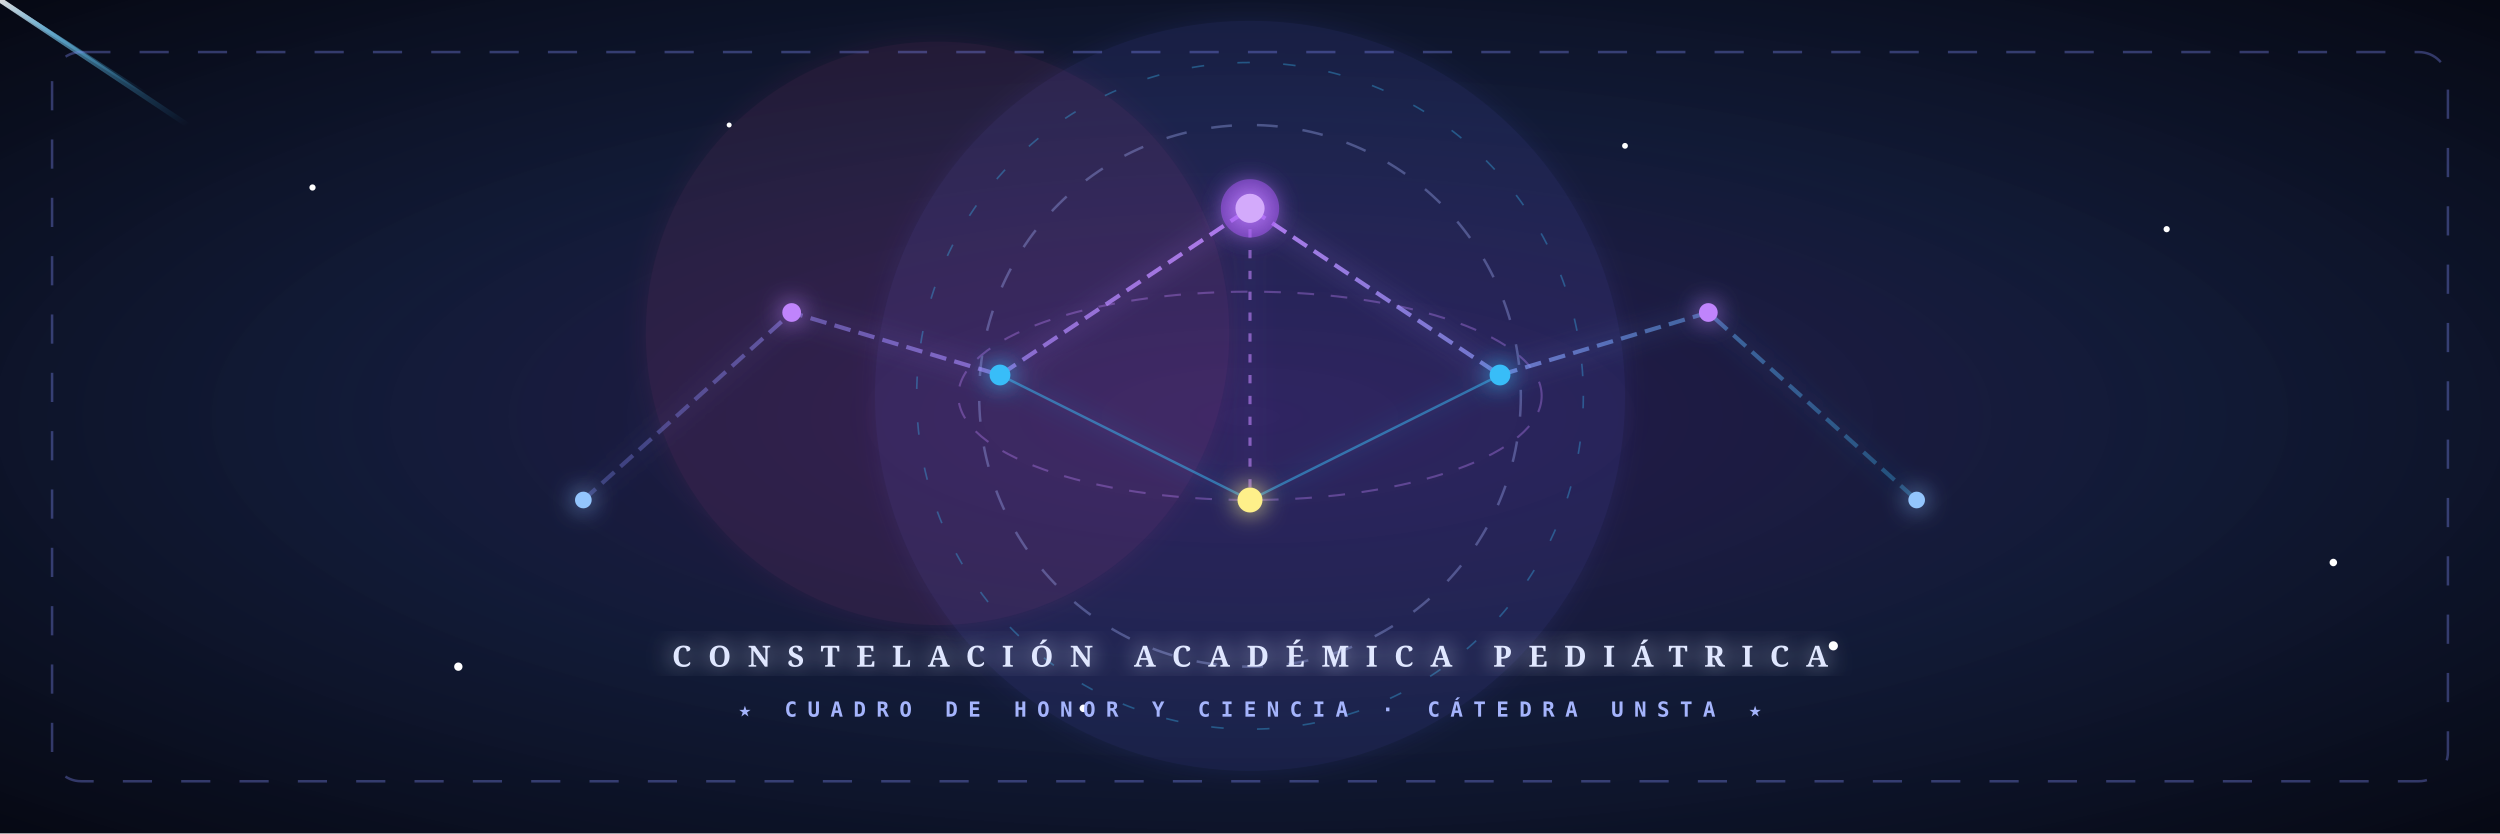
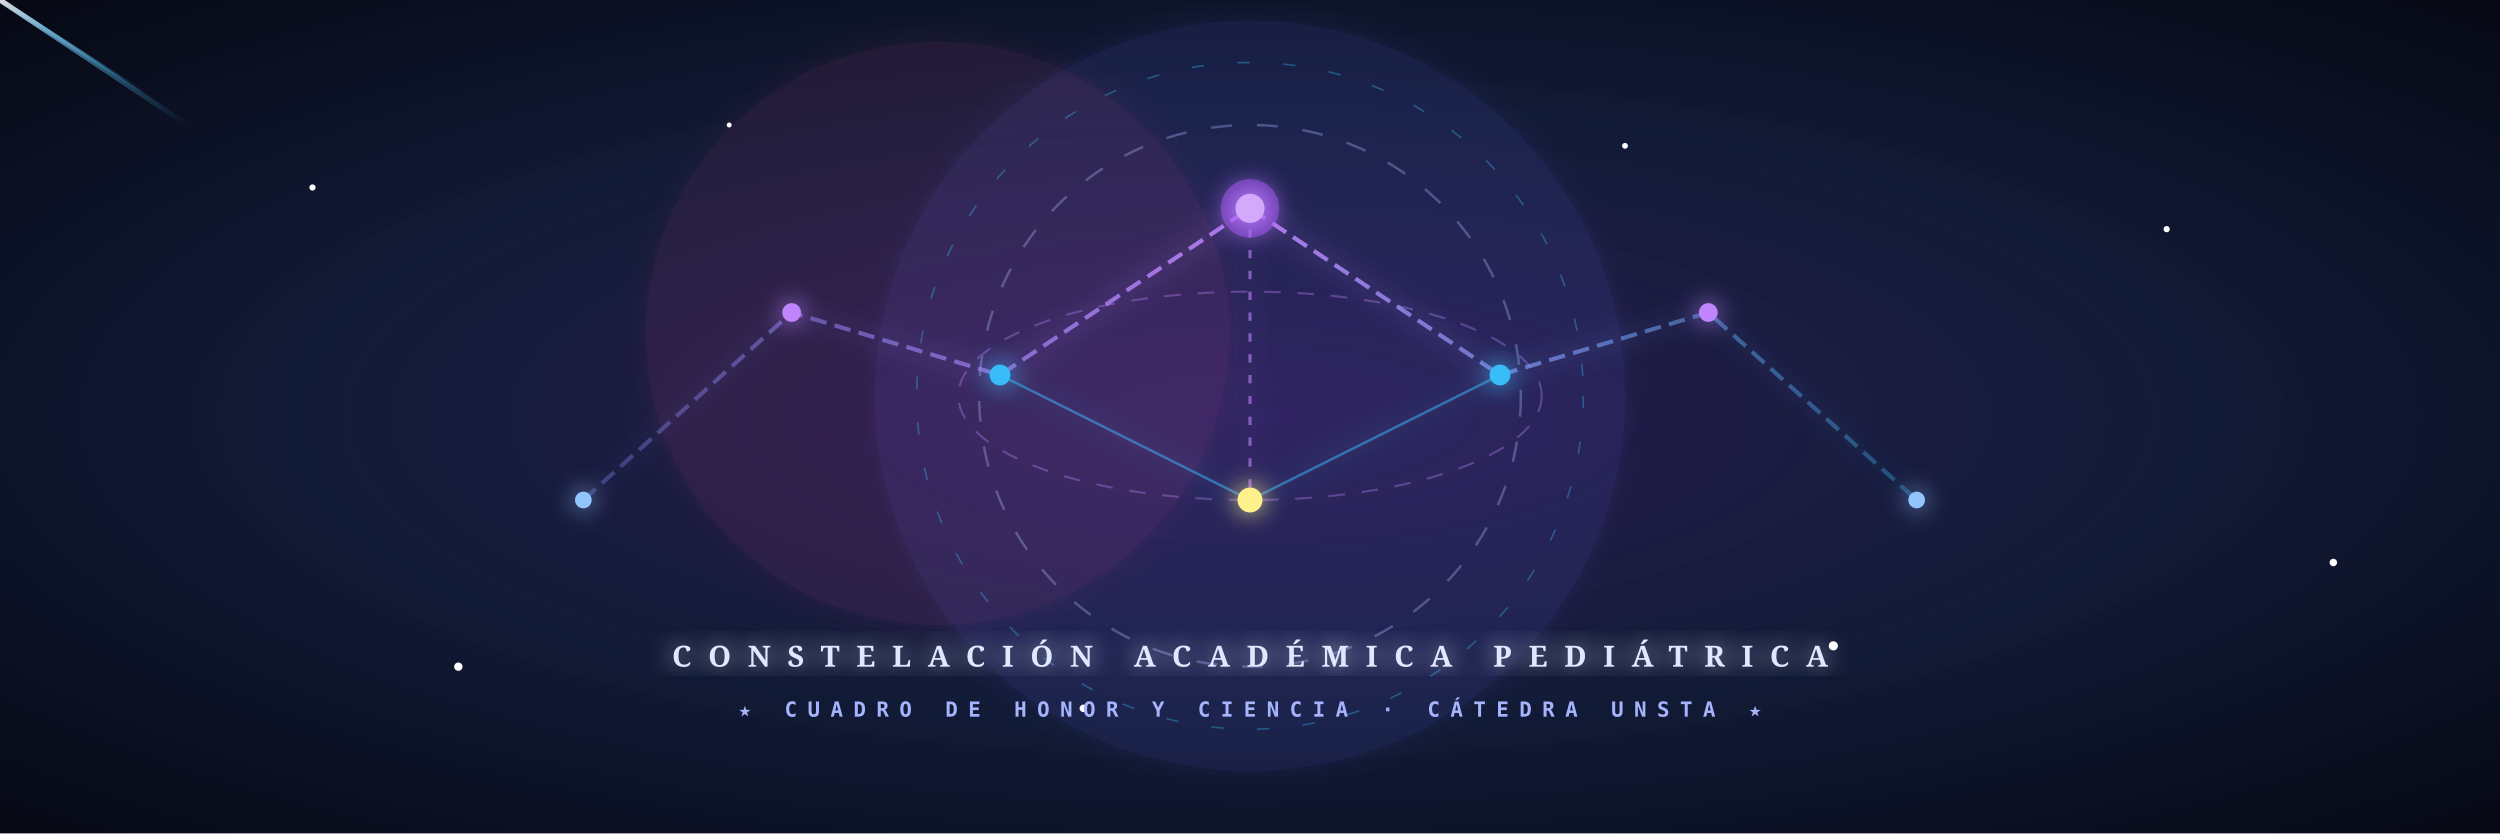
<svg xmlns="http://www.w3.org/2000/svg" viewBox="0 0 1200 400" width="100%" height="100%">
  <defs>
    <radialGradient id="spaceNebula" cx="50%" cy="50%" r="80%">
      <stop offset="0%" stop-color="#1f1147" stop-opacity="0.95" />
      <stop offset="45%" stop-color="#0d1633" stop-opacity="0.98" />
      <stop offset="100%" stop-color="#03040a" stop-opacity="1" />
    </radialGradient>
    <filter id="starGlow" x="-30%" y="-30%" width="160%" height="160%">
      <feGaussianBlur stdDeviation="6" result="blur" />
      <feComposite in="SourceGraphic" in2="blur" operator="over" />
    </filter>
    <linearGradient id="cometTail" x1="0%" y1="0%" x2="100%" y2="100%">
      <stop offset="0%" stop-color="#ffffff" stop-opacity="1" />
      <stop offset="30%" stop-color="#7dd3fc" stop-opacity="0.7" />
      <stop offset="100%" stop-color="#38bdf8" stop-opacity="0" />
    </linearGradient>
    <linearGradient id="constelLineGrad" x1="0%" y1="0%" x2="100%" y2="0%">
      <stop offset="0%" stop-color="#818cf8" stop-opacity="0.3" />
      <stop offset="50%" stop-color="#c084fc" stop-opacity="0.9" />
      <stop offset="100%" stop-color="#38bdf8" stop-opacity="0.3" />
    </linearGradient>
  </defs>
  <rect width="1200" height="400" fill="url(#spaceNebula)" />
  <circle cx="600" cy="190" r="180" fill="#6366f1" opacity="0.12" filter="url(#starGlow)">
    <animate attributeName="r" values="160;210;160" dur="8s" repeatCount="indefinite" />
    <animate attributeName="opacity" values="0.1;0.22;0.1" dur="8s" repeatCount="indefinite" />
  </circle>
  <circle cx="450" cy="160" r="140" fill="#ec4899" opacity="0.09" filter="url(#starGlow)">
    <animate attributeName="opacity" values="0.08;0.18;0.08" dur="10s" repeatCount="indefinite" />
  </circle>
  <g transform="translate(600, 190)" opacity="0.35">
    <circle cx="0" cy="0" r="130" fill="none" stroke="#a5b4fc" stroke-width="1.2" stroke-dasharray="10,12">
      <animateTransform attributeName="transform" type="rotate" from="0" to="360" dur="90s" repeatCount="indefinite" />
    </circle>
    <circle cx="0" cy="0" r="160" fill="none" stroke="#38bdf8" stroke-width="0.8" stroke-dasharray="6,16">
      <animateTransform attributeName="transform" type="rotate" from="360" to="0" dur="120s" repeatCount="indefinite" />
    </circle>
    <ellipse cx="0" cy="0" rx="140" ry="50" fill="none" stroke="#c084fc" stroke-width="1" stroke-dasharray="8,8">
      <animateTransform attributeName="transform" type="rotate" from="45" to="405" dur="60s" repeatCount="indefinite" />
    </ellipse>
  </g>
  <g filter="url(#starGlow)">
    <polyline points="280,240 380,150 480,180 600,100 720,180 820,150 920,240" fill="none" stroke="url(#constelLineGrad)" stroke-width="2" stroke-dasharray="8,4">
      <animate attributeName="stroke-dashoffset" values="0; 48" dur="4s" repeatCount="indefinite" />
    </polyline>
    <line x1="600" y1="100" x2="600" y2="240" stroke="#c084fc" stroke-width="1.5" stroke-dasharray="4,6" opacity="0.6" />
    <line x1="480" y1="180" x2="600" y2="240" stroke="#38bdf8" stroke-width="1.2" opacity="0.5" />
    <line x1="720" y1="180" x2="600" y2="240" stroke="#38bdf8" stroke-width="1.2" opacity="0.5" />
  </g>
  <g filter="url(#starGlow)">
    <g transform="translate(600, 100)">
      <circle cx="0" cy="0" r="7" fill="#ffffff" />
      <circle cx="0" cy="0" r="14" fill="#a855f7" opacity="0.5">
        <animate attributeName="r" values="10;18;10" dur="3s" repeatCount="indefinite" />
        <animate attributeName="opacity" values="0.7;0.2;0.7" dur="3s" repeatCount="indefinite" />
      </circle>
    </g>
    <circle cx="480" cy="180" r="5" fill="#38bdf8">
      <animate attributeName="r" values="4;6.5;4" dur="2.5s" repeatCount="indefinite" />
    </circle>
    <circle cx="720" cy="180" r="5" fill="#38bdf8">
      <animate attributeName="r" values="4;6.5;4" dur="2.8s" repeatCount="indefinite" />
    </circle>
    <circle cx="380" cy="150" r="4.5" fill="#c084fc">
      <animate attributeName="r" values="3.5;6;3.5" dur="3.2s" repeatCount="indefinite" />
    </circle>
    <circle cx="820" cy="150" r="4.5" fill="#c084fc">
      <animate attributeName="r" values="3.5;6;3.5" dur="3s" repeatCount="indefinite" />
    </circle>
    <circle cx="600" cy="240" r="6" fill="#fef08a">
      <animate attributeName="r" values="5;8;5" dur="2s" repeatCount="indefinite" />
    </circle>
    <circle cx="280" cy="240" r="4" fill="#93c5fd" />
    <circle cx="920" cy="240" r="4" fill="#93c5fd" />
  </g>
  <g opacity="0.85">
    <path d="M 0,0 L 90,60" stroke="url(#cometTail)" stroke-width="2.5" stroke-linecap="round">
      <animateTransform attributeName="transform" type="translate" values="-150,-50; 1300,500" dur="7s" repeatCount="indefinite" />
    </path>
    <path d="M 0,0 L 70,45" stroke="url(#cometTail)" stroke-width="1.8" stroke-linecap="round">
      <animateTransform attributeName="transform" type="translate" values="400,-100; 1400,450" dur="11s" repeatCount="indefinite" />
    </path>
  </g>
  <g fill="#ffffff">
    <circle cx="150" cy="90" r="1.5">
      <animate attributeName="opacity" values="0.2;1;0.2" dur="2.2s" repeatCount="indefinite" />
    </circle>
    <circle cx="220" cy="320" r="2">
      <animate attributeName="opacity" values="0.8;0.2;0.8" dur="3.4s" repeatCount="indefinite" />
    </circle>
    <circle cx="350" cy="60" r="1.2">
      <animate attributeName="opacity" values="0.1;0.9;0.1" dur="1.8s" repeatCount="indefinite" />
    </circle>
    <circle cx="520" cy="340" r="1.8">
      <animate attributeName="opacity" values="0.9;0.3;0.9" dur="2.7s" repeatCount="indefinite" />
    </circle>
    <circle cx="780" cy="70" r="1.4">
      <animate attributeName="opacity" values="0.3;1;0.3" dur="2.4s" repeatCount="indefinite" />
    </circle>
    <circle cx="880" cy="310" r="2.2">
      <animate attributeName="opacity" values="1;0.2;1" dur="3.1s" repeatCount="indefinite" />
    </circle>
    <circle cx="1040" cy="110" r="1.5">
      <animate attributeName="opacity" values="0.2;0.8;0.2" dur="2.9s" repeatCount="indefinite" />
    </circle>
    <circle cx="1120" cy="270" r="1.8">
      <animate attributeName="opacity" values="0.7;0.1;0.7" dur="2.1s" repeatCount="indefinite" />
    </circle>
  </g>
  <g transform="translate(600, 320)">
    <text x="0" y="0" text-anchor="middle" font-family="'Cinzel', 'Trajan Pro', Georgia, serif" font-size="14" font-weight="800" fill="#e0e7ff" letter-spacing="8" filter="url(#starGlow)">
      CONSTELACIÓN ACADÉMICA PEDIÁTRICA
    </text>
    <text x="0" y="24" text-anchor="middle" font-family="'JetBrains Mono', monospace" font-size="10" font-weight="700" fill="#a5b4fc" letter-spacing="5">
      ★ CUADRO DE HONOR Y CIENCIA · CÁTEDRA UNSTA ★
    </text>
  </g>
-   <rect x="25" y="25" width="1150" height="350" rx="14" fill="none" stroke="#818cf8" stroke-width="1.2" stroke-opacity="0.35" stroke-dasharray="14,14" />
</svg>
